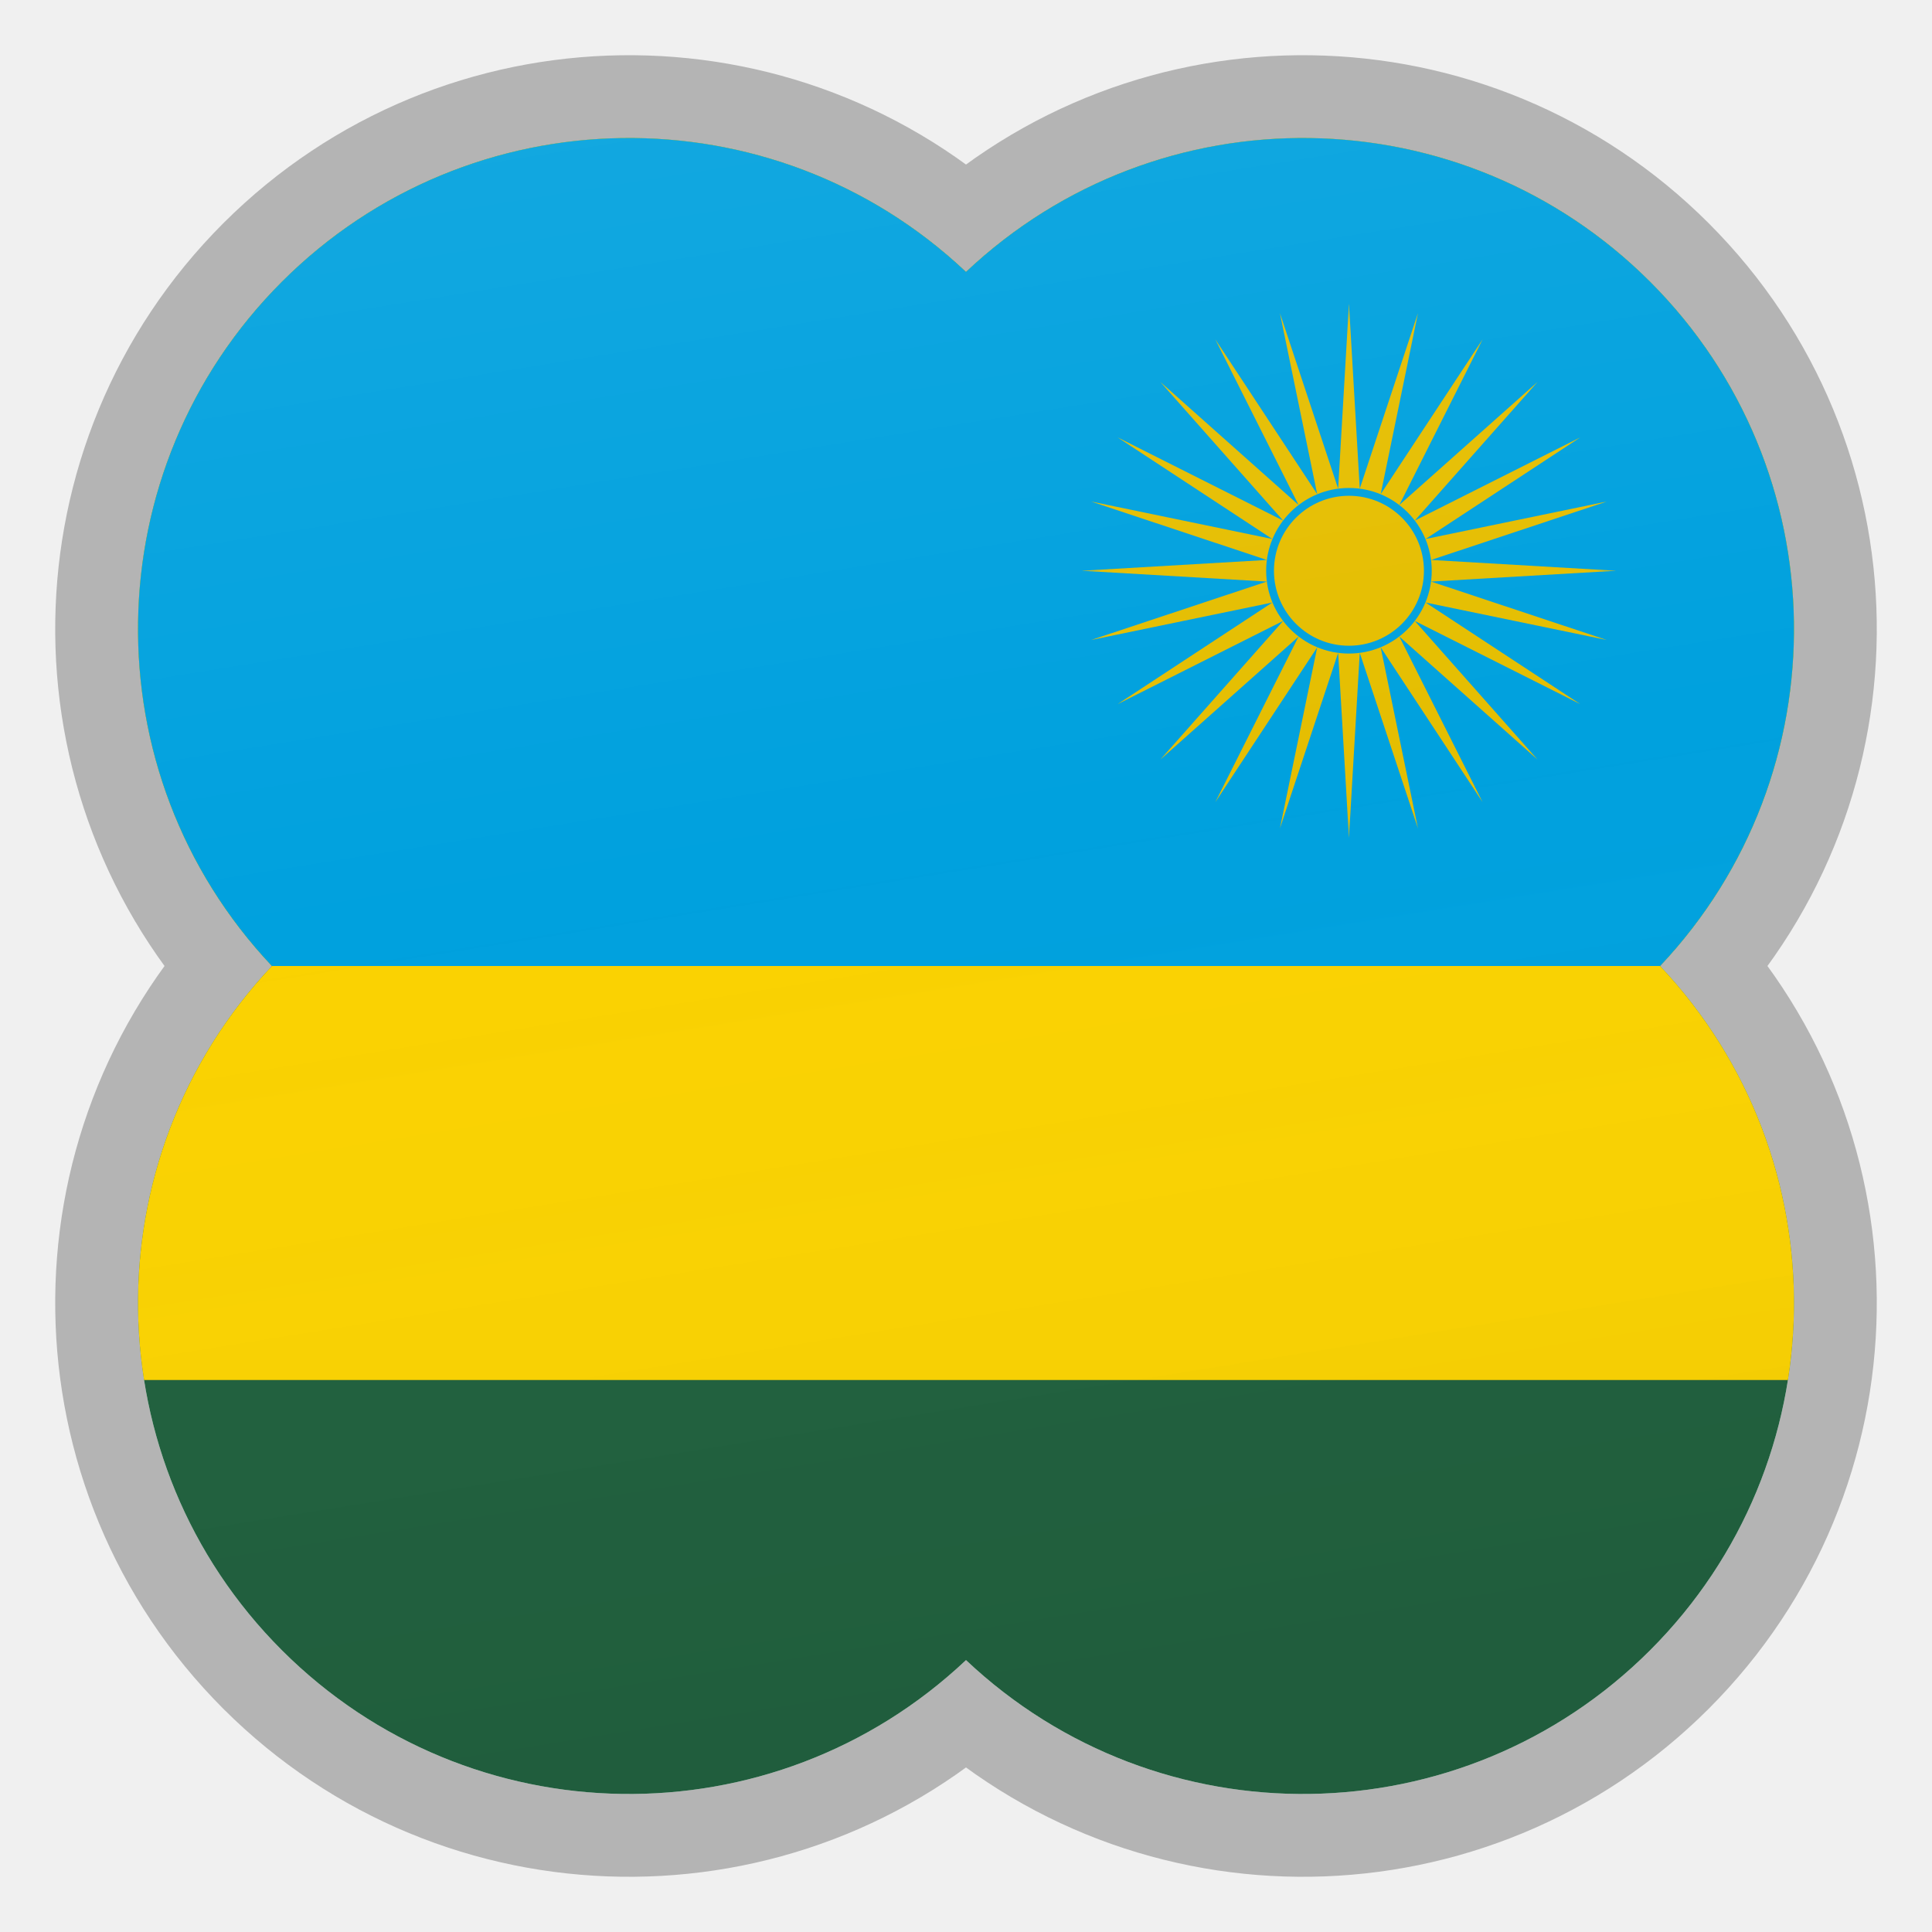
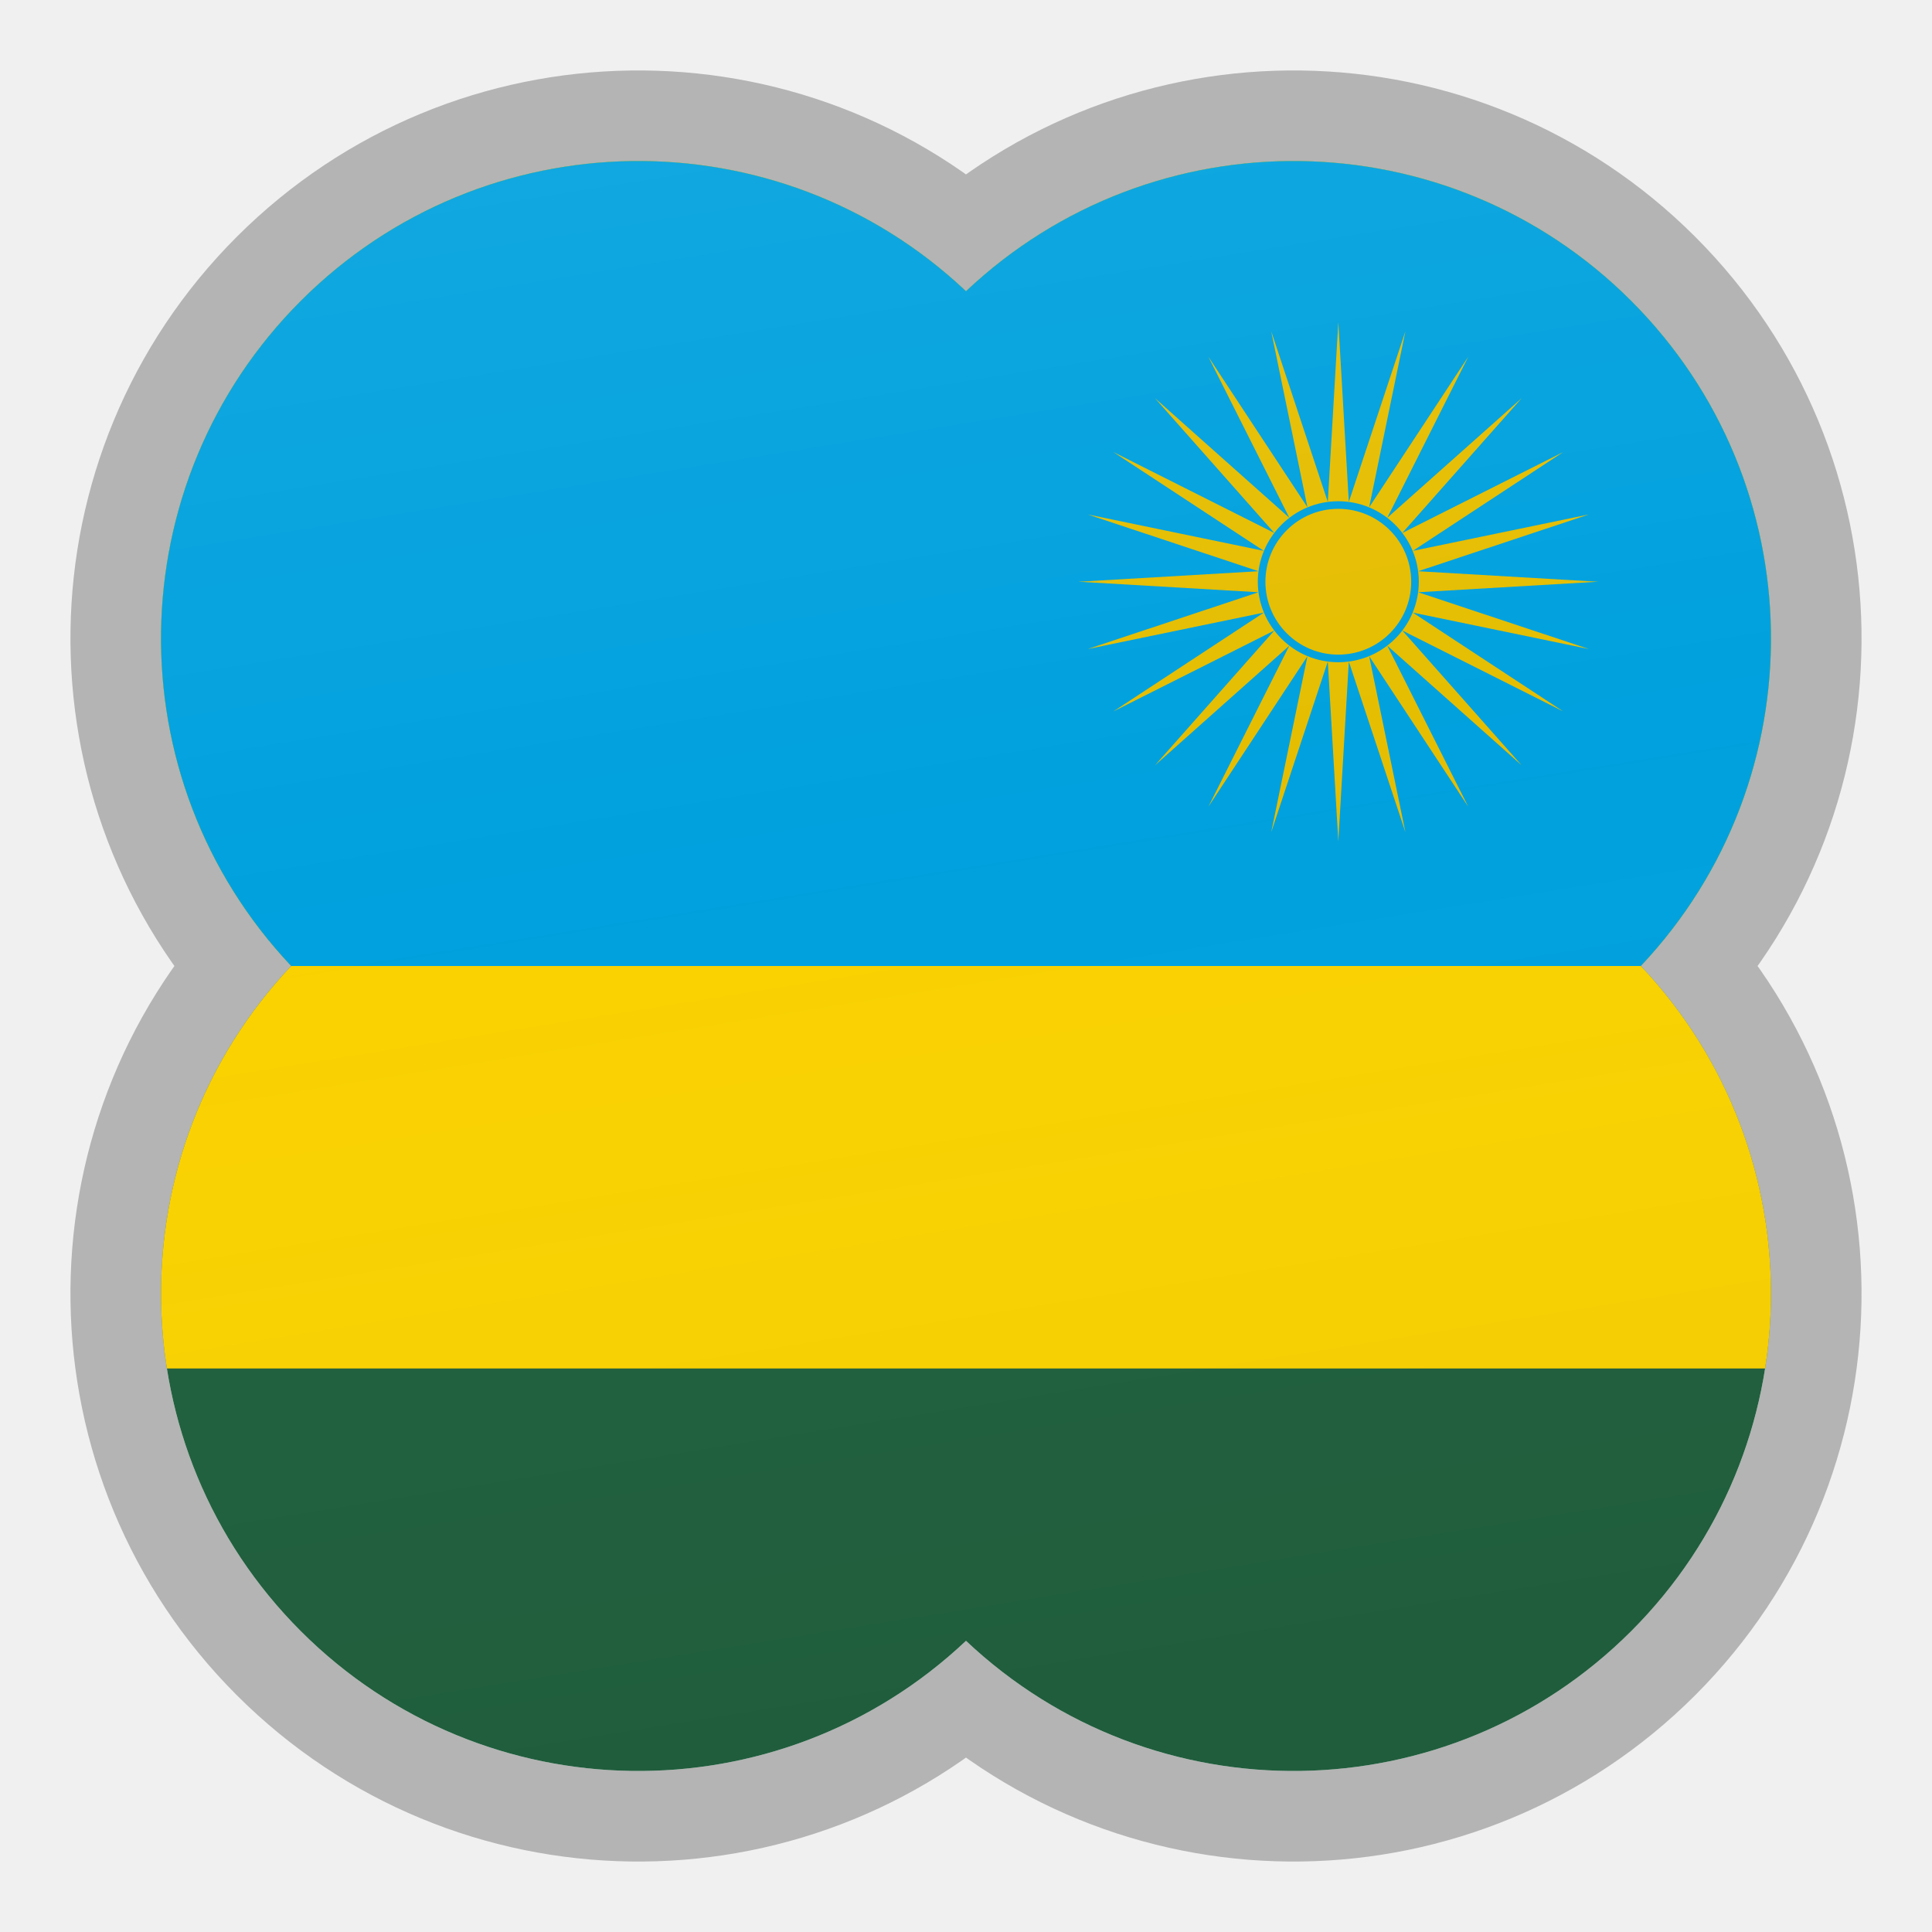
- <svg xmlns="http://www.w3.org/2000/svg" xmlns:xlink="http://www.w3.org/1999/xlink" viewBox="-24 -24 560 560" width="560" height="560" role="img" aria-labelledby="petal-soft-rw-title">
+ <svg xmlns="http://www.w3.org/2000/svg" xmlns:xlink="http://www.w3.org/1999/xlink" viewBox="-32 -32 576 576" width="576" height="576" role="img" aria-labelledby="petal-soft-rw-title">
  <defs>
    <path id="petal-soft-rw-shape" d="M 256 54.811 A 142.322 142.322 0 0 1 457.189 256 A 142.322 142.322 0 0 1 256 457.189 A 142.322 142.322 0 0 1 54.811 256 A 142.322 142.322 0 0 1 256 54.811 Z" />
    <clipPath id="petal-soft-rw-clip" clipPathUnits="userSpaceOnUse">
      <path d="M 256 54.811 A 142.322 142.322 0 0 1 457.189 256 A 142.322 142.322 0 0 1 256 457.189 A 142.322 142.322 0 0 1 54.811 256 A 142.322 142.322 0 0 1 256 54.811 Z" />
    </clipPath>
    <linearGradient id="petal-soft-rw-shade" x1="0" y1="0" x2="0.16" y2="1">
      <stop offset="0%" stop-color="#ffffff" stop-opacity=".075" />
      <stop offset="48%" stop-color="#ffffff" stop-opacity="0" />
      <stop offset="100%" stop-color="#151a2b" stop-opacity=".038" />
    </linearGradient>
  </defs>
-   <path d="M 256 54.811 A 142.322 142.322 0 0 1 457.189 256 A 142.322 142.322 0 0 1 256 457.189 A 142.322 142.322 0 0 1 54.811 256 A 142.322 142.322 0 0 1 256 54.811 Z" fill="none" stroke="currentColor" stroke-width="48" stroke-opacity="0.25" stroke-linejoin="round" />
+   <path d="M 256 54.811 A 142.322 142.322 0 0 1 457.189 256 A 142.322 142.322 0 0 1 256 457.189 A 142.322 142.322 0 0 1 54.811 256 A 142.322 142.322 0 0 1 256 54.811 Z" fill="none" stroke="currentColor" stroke-width="54" stroke-opacity="0.25" stroke-linejoin="round" />
  <g clip-path="url(#petal-soft-rw-clip)">
    <path d="M 256 54.811 A 142.322 142.322 0 0 1 457.189 256 A 142.322 142.322 0 0 1 256 457.189 A 142.322 142.322 0 0 1 54.811 256 A 142.322 142.322 0 0 1 256 54.811 Z" fill="#fff" />
    <g transform="translate(16, 16) scale(0.9375)">
      <path fill="#20603d" d="M0 0h512v512H0z" />
      <path fill="#fad201" d="M0 0h512v384H0z" />
      <path fill="#00a1de" d="M0 0h512v256H0z" />
      <g transform="translate(374.4 133.8)scale(.7111)">
        <g id="petal-soft-rw-source-rw-b">
          <path id="petal-soft-rw-source-rw-a" fill="#e5be01" d="M116.1 0 35.7 4.7l76.4 25.4-78.8-16.3L100.6 58l-72-36.2L82 82.1 21.9 28.6l36.2 72-44.3-67.3L30 112 4.7 35.7 0 116.1-1-1z" />
          <use href="#petal-soft-rw-source-rw-a" xlink:href="#petal-soft-rw-source-rw-a" width="100%" height="100%" transform="scale(1 -1)" />
        </g>
        <use href="#petal-soft-rw-source-rw-b" xlink:href="#petal-soft-rw-source-rw-b" width="100%" height="100%" transform="scale(-1 1)" />
        <circle r="34.3" fill="#e5be01" stroke="#00a1de" stroke-width="3.4" />
      </g>
    </g>
    <path d="M 256 54.811 A 142.322 142.322 0 0 1 457.189 256 A 142.322 142.322 0 0 1 256 457.189 A 142.322 142.322 0 0 1 54.811 256 A 142.322 142.322 0 0 1 256 54.811 Z" fill="url(#petal-soft-rw-shade)" />
  </g>
</svg>
